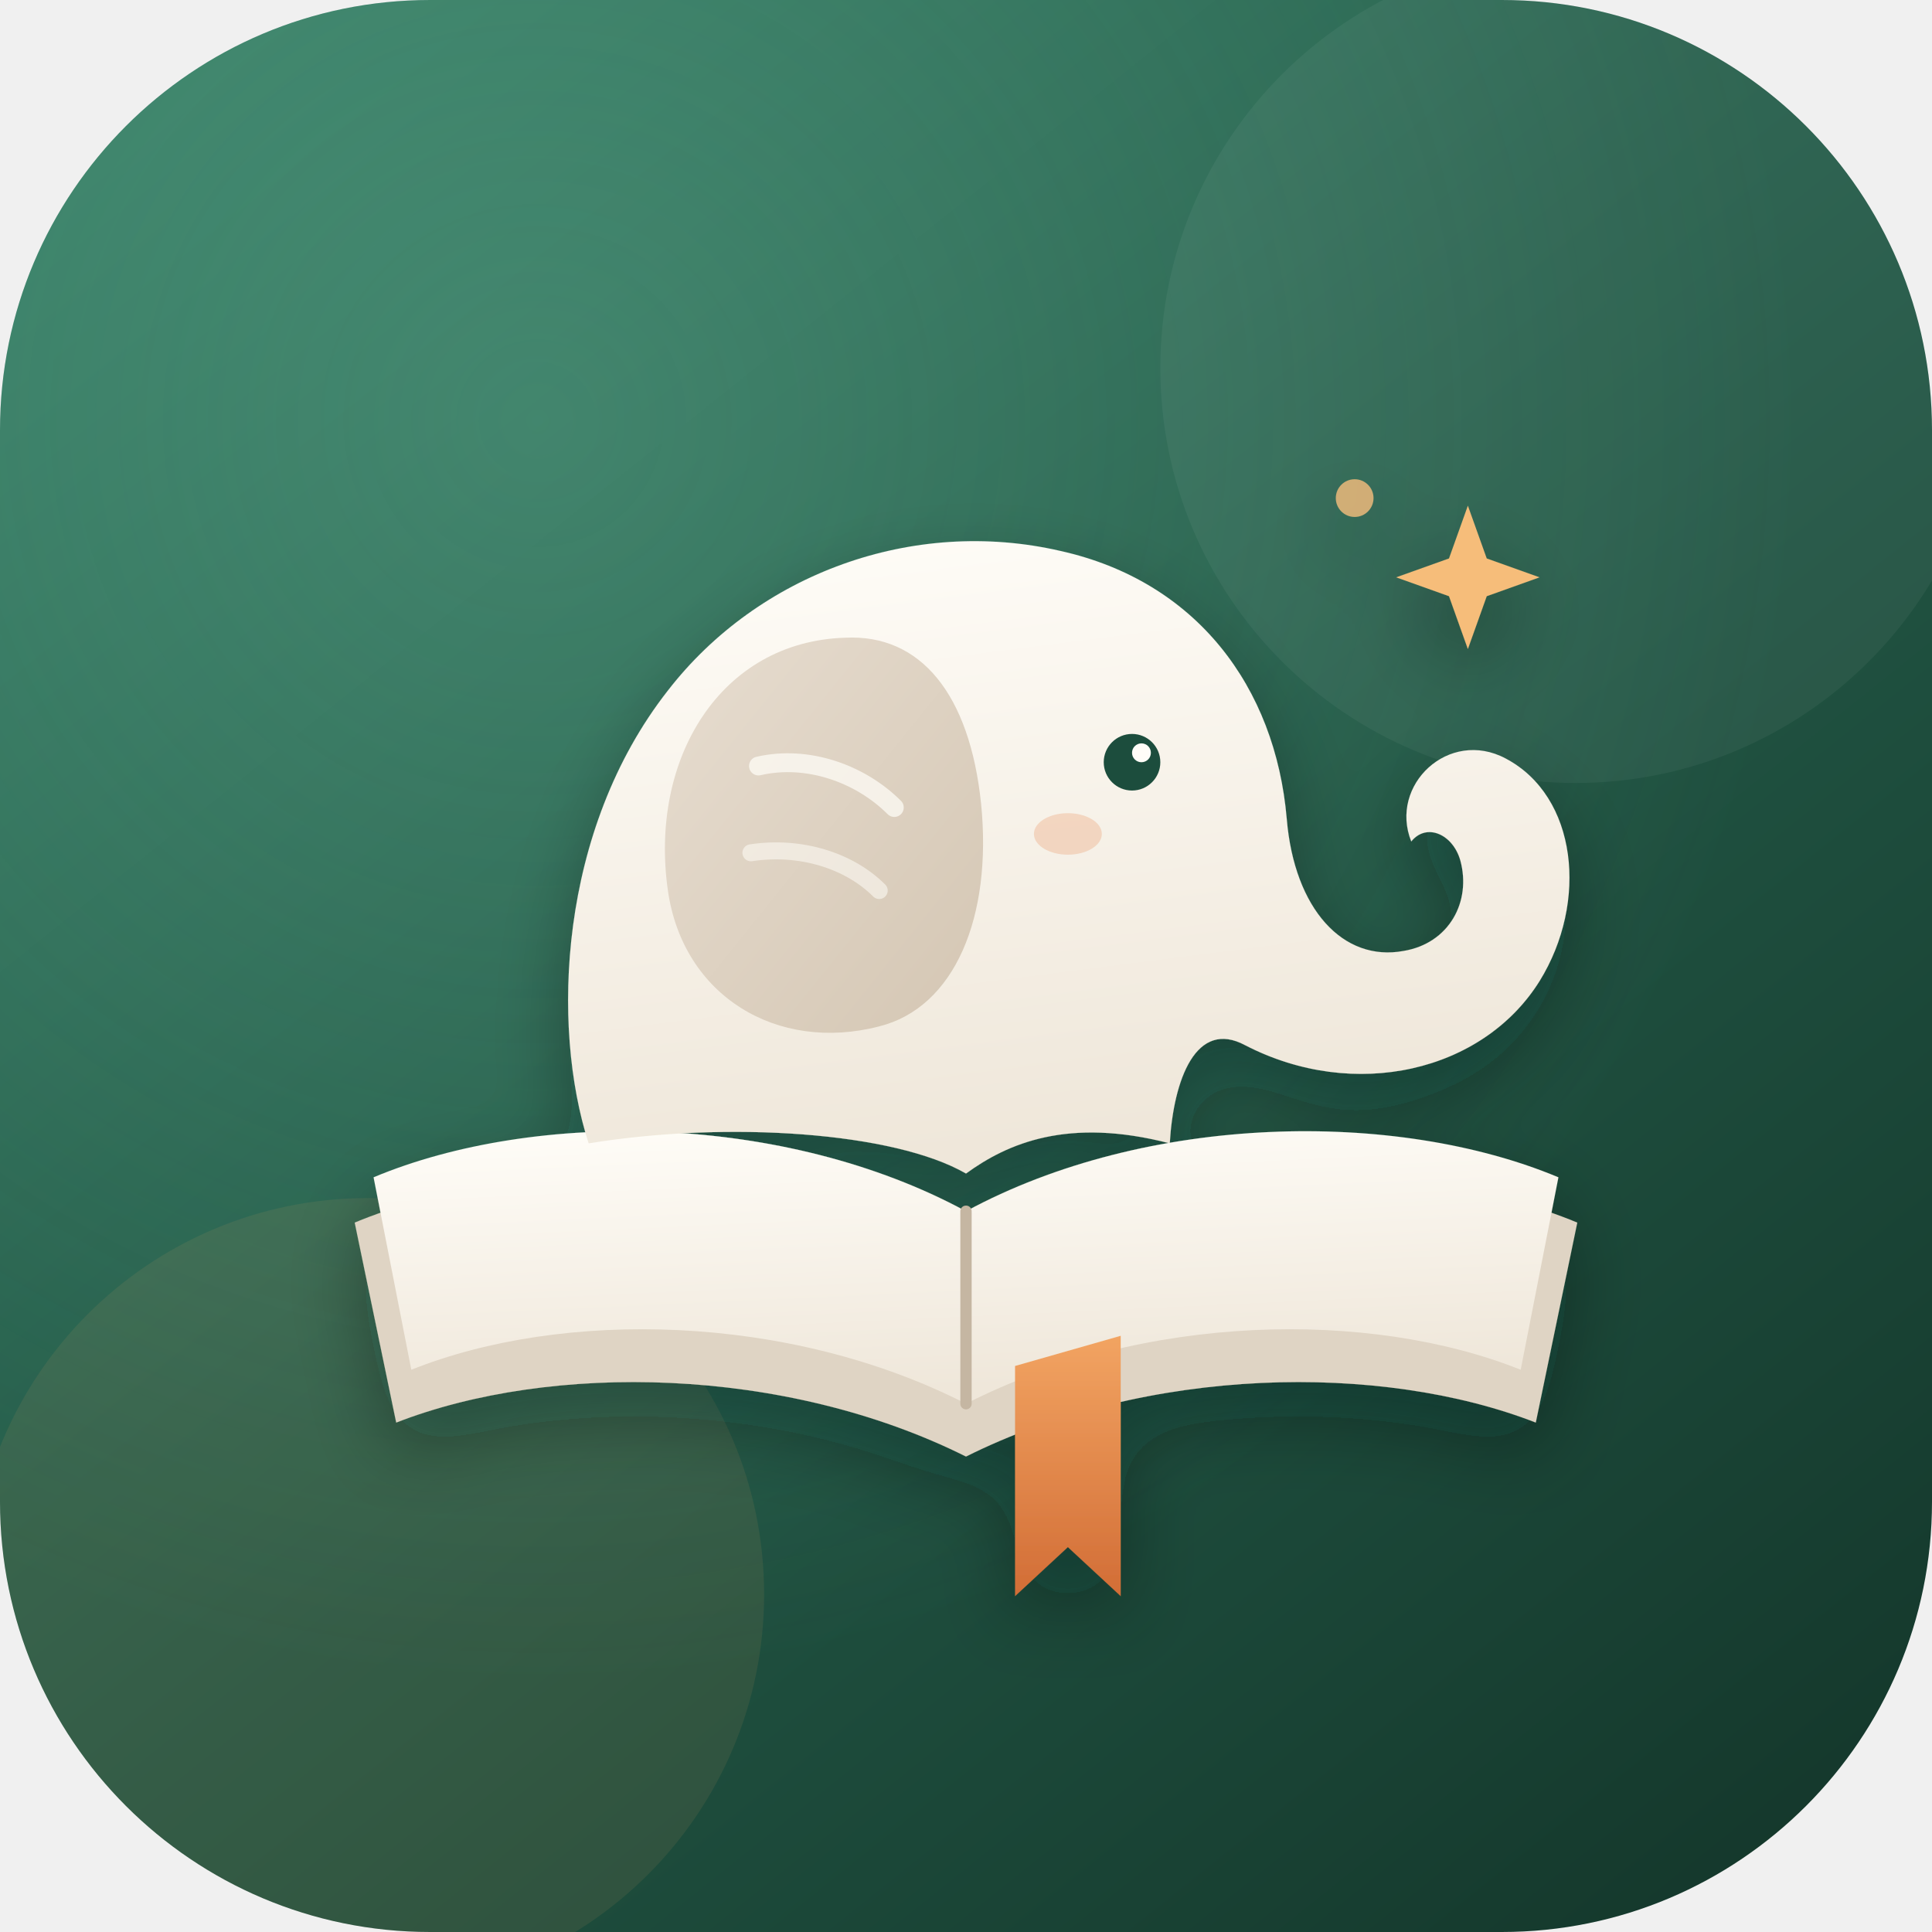
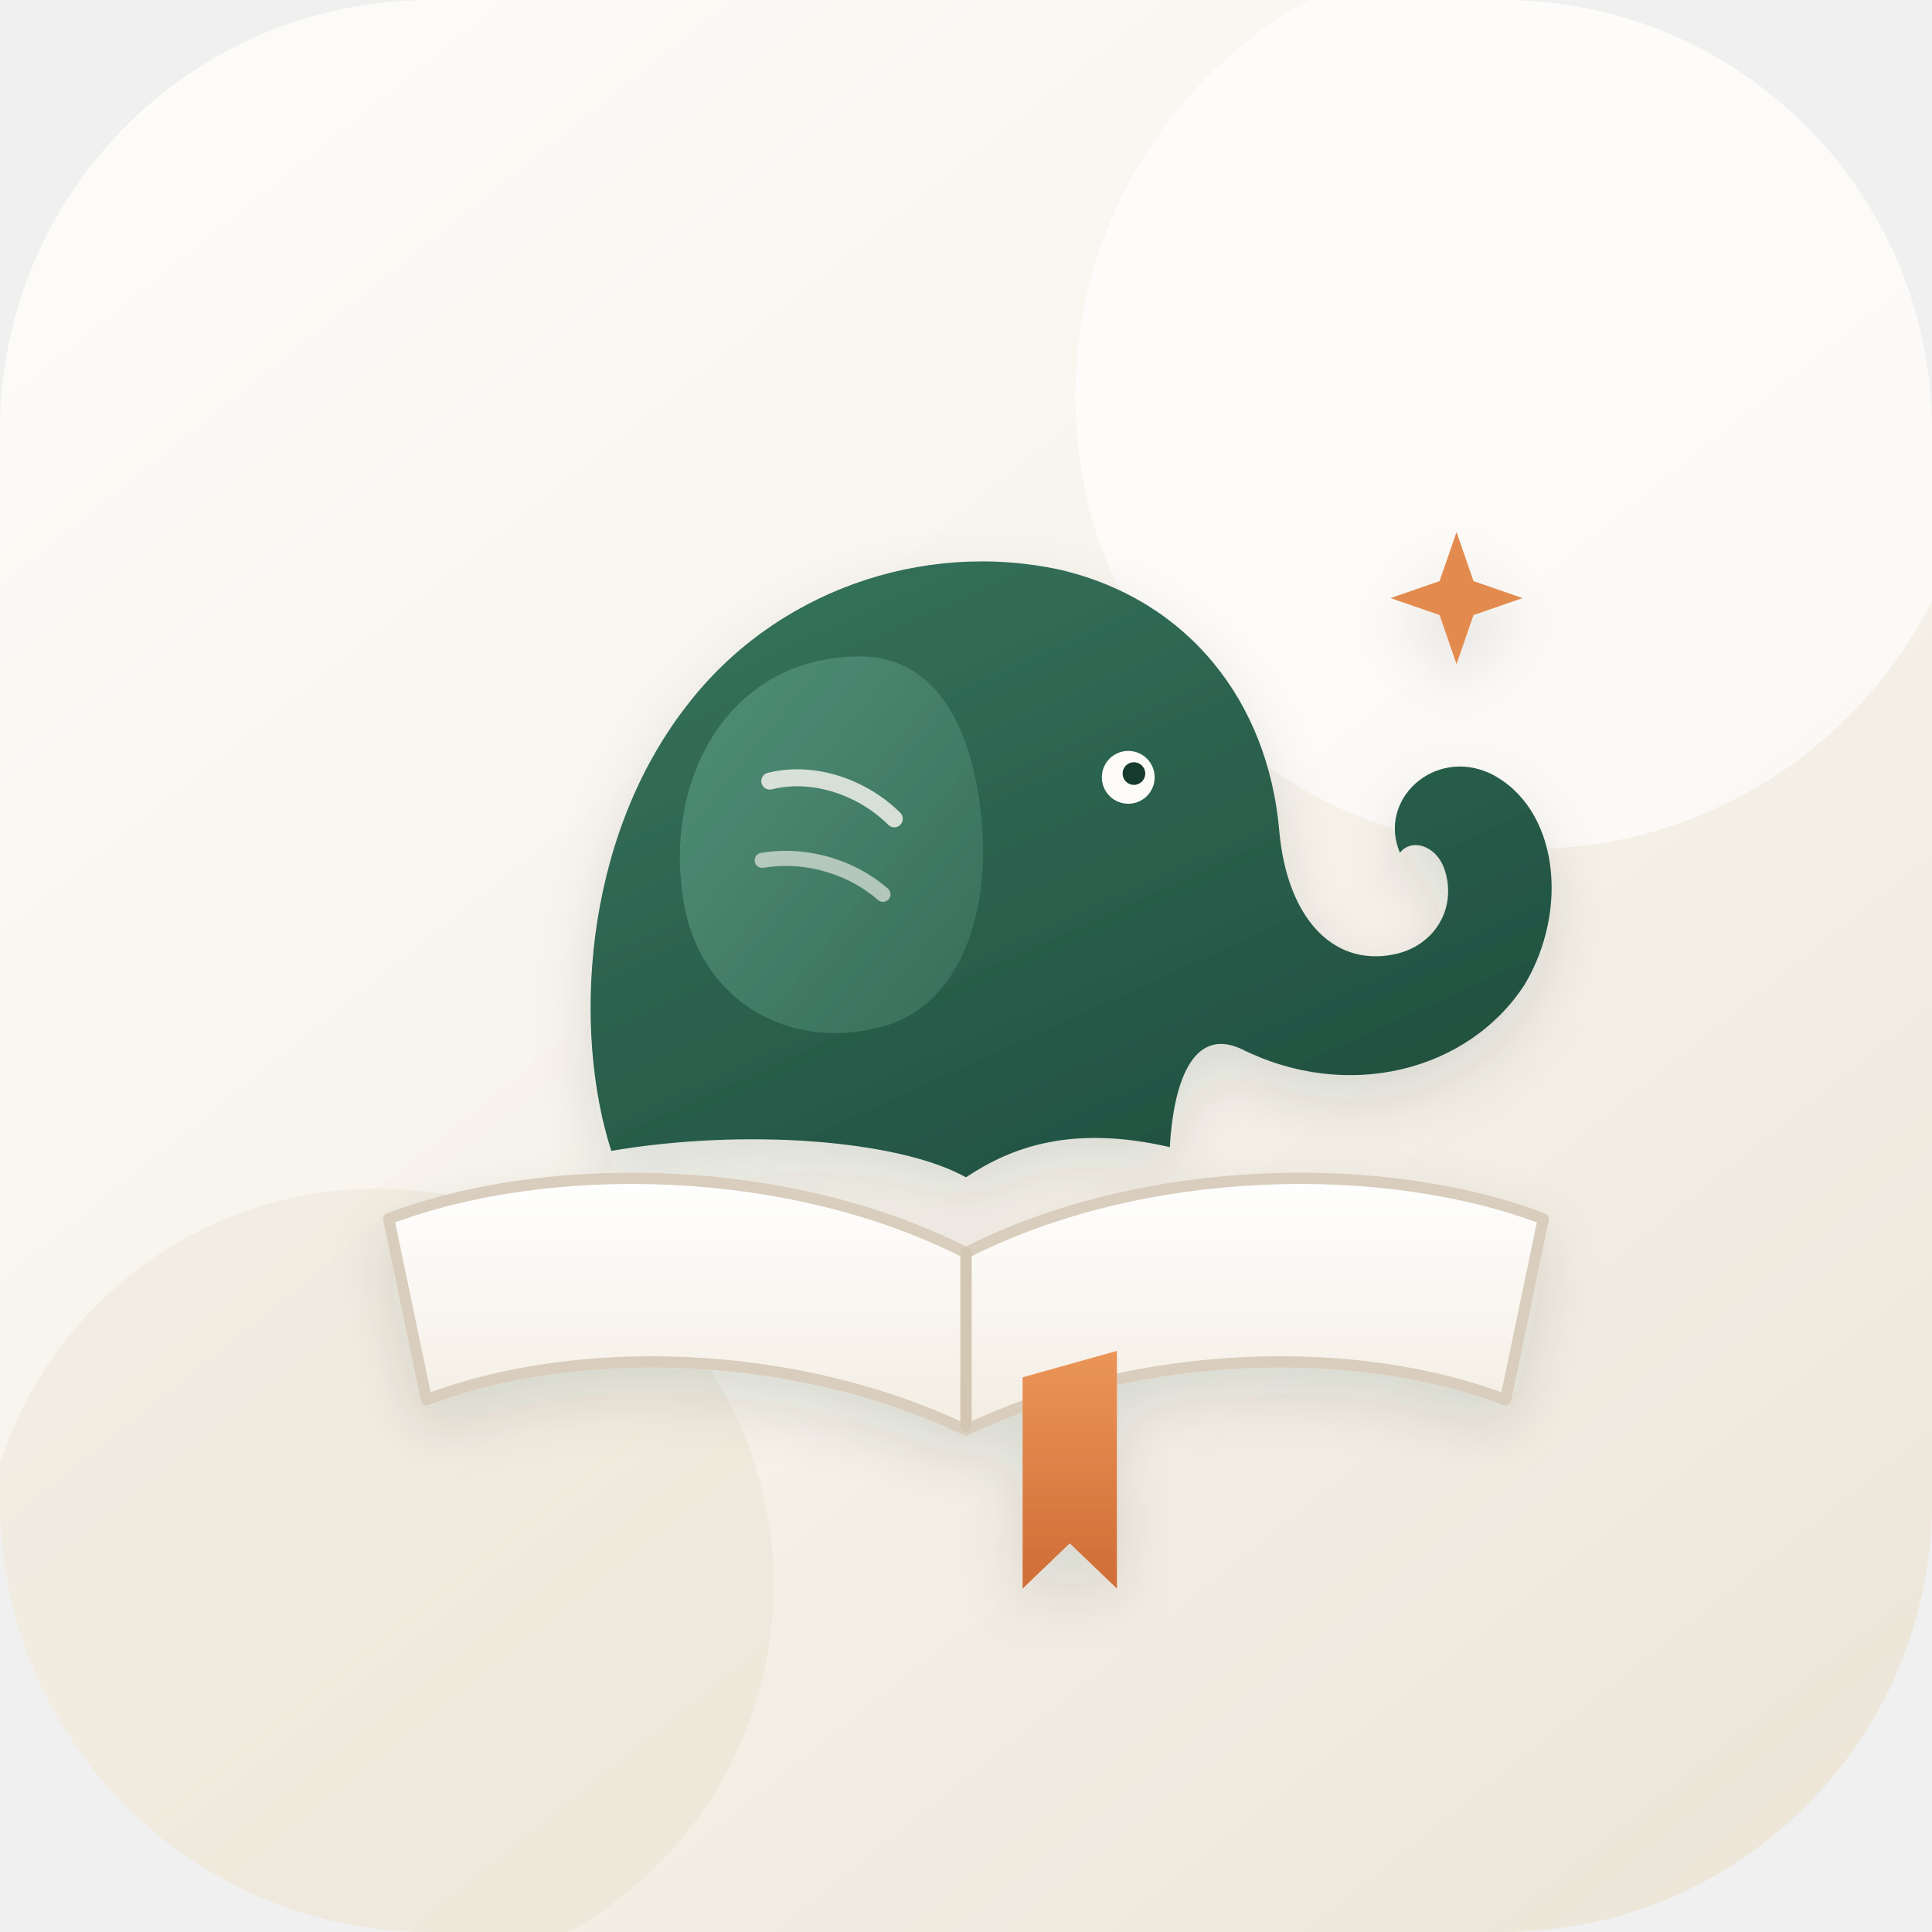
<svg xmlns="http://www.w3.org/2000/svg" viewBox="0 0 1024 1024" width="1024" height="1024">
  <defs>
-     <linearGradient id="bgGrad" x1="0.1" y1="0" x2="0.9" y2="1">
-       <stop offset="0%" stop-color="#357A62" />
-       <stop offset="52%" stop-color="#225745" />
-       <stop offset="100%" stop-color="#14372B" />
+     <linearGradient id="lightBg" x1="0.1" y1="0" x2="0.9" y2="1">
+       <stop offset="0%" stop-color="#FDFCF9" />
+       <stop offset="55%" stop-color="#F6F2EA" />
+       <stop offset="100%" stop-color="#ECE5D8" />
    </linearGradient>
-     <radialGradient id="glowTop" cx="0.28" cy="0.22" r="0.65">
-       <stop offset="0%" stop-color="#8FE3C2" stop-opacity="0.22" />
-       <stop offset="100%" stop-color="#8FE3C2" stop-opacity="0" />
-     </radialGradient>
-     <linearGradient id="creamGrad" x1="0" y1="0" x2="0.2" y2="1">
-       <stop offset="0%" stop-color="#FFFDF8" />
-       <stop offset="100%" stop-color="#EFE7DA" />
+     <linearGradient id="eleGreen" x1="0.15" y1="0" x2="0.85" y2="1">
+       <stop offset="0%" stop-color="#35725C" />
+       <stop offset="100%" stop-color="#1F4D3D" />
    </linearGradient>
-     <linearGradient id="earGrad" x1="0" y1="0" x2="1" y2="1">
-       <stop offset="0%" stop-color="#E7DDD0" />
-       <stop offset="100%" stop-color="#D4C6B3" />
+     <linearGradient id="earSoft" x1="0" y1="0" x2="1" y2="1">
+       <stop offset="0%" stop-color="#518F78" />
+       <stop offset="100%" stop-color="#366E5A" />
    </linearGradient>
-     <linearGradient id="ribbonGrad" x1="0" y1="0" x2="0" y2="1">
-       <stop offset="0%" stop-color="#F2A462" />
-       <stop offset="100%" stop-color="#D26D36" />
+     <linearGradient id="bookBase" x1="0" y1="0" x2="0" y2="1">
+       <stop offset="0%" stop-color="#FFFFFF" />
+       <stop offset="100%" stop-color="#F3EDE2" />
    </linearGradient>
-     <filter id="softShadow" x="-15%" y="-15%" width="130%" height="135%">
-       <feDropShadow dx="0" dy="18" stdDeviation="20" flood-color="#0B221A" flood-opacity="0.34" />
+     <linearGradient id="ribbonAmber" x1="0" y1="0" x2="0" y2="1">
+       <stop offset="0%" stop-color="#EB9557" />
+       <stop offset="100%" stop-color="#CF6D36" />
+     </linearGradient>
+     <filter id="gentleShadow" x="-15%" y="-15%" width="130%" height="135%">
+       <feDropShadow dx="0" dy="14" stdDeviation="16" flood-color="#22382F" flood-opacity="0.12" />
    </filter>
    <clipPath id="roundedClip">
      <rect width="1024" height="1024" rx="228" />
    </clipPath>
  </defs>
  <g clip-path="url(#roundedClip)">
-     <rect width="1024" height="1024" fill="url(#bgGrad)" />
-     <rect width="1024" height="1024" fill="url(#glowTop)" />
-     <circle cx="835" cy="195" r="220" fill="#FFFFFF" opacity="0.05" />
-     <circle cx="195" cy="845" r="210" fill="#F2A462" opacity="0.09" />
+     <rect width="1024" height="1024" fill="url(#lightBg)" />
+     <circle cx="810" cy="210" r="240" fill="#FFFFFF" opacity="0.65" />
+     <circle cx="200" cy="840" r="210" fill="#E3D6C3" opacity="0.28" />
  </g>
-   <g filter="url(#softShadow)">
-     <path d="M188 648 C275 612, 412 612, 512 664 C612 612, 749 612, 836 648              L814 754 C732 722, 608 724, 512 772 C416 724, 292 722, 210 754 Z" fill="#DFD4C4" />
-     <path d="M198 624 C284 588, 416 590, 512 642 C608 590, 740 588, 826 624              L806 726 C726 694, 606 696, 512 744 C418 696, 298 694, 218 726 Z" fill="url(#creamGrad)" />
-     <path d="M512 642 L512 744" stroke="#C5B6A2" stroke-width="6" stroke-linecap="round" />
-     <path d="M538 724 L594 708 L594 846 L566 820 L538 846 Z" fill="url(#ribbonGrad)" />
-     <path d="M312 606              C292 544, 296 440, 354 366              C402 304, 484 274, 562 292              C634 308, 676 364, 682 434              C686 482, 712 510, 744 504              C768 500, 780 478, 774 456              C770 442, 756 436, 748 446              C736 416, 768 386, 798 402              C836 422, 842 478, 816 520              C786 568, 718 584, 660 554              C634 540, 622 572, 620 606              C566 592, 534 606, 512 622              C474 600, 386 594, 312 606 Z" fill="url(#creamGrad)" />
-     <path d="M448 338              C382 340, 344 402, 354 472              C362 528, 412 558, 466 544              C506 534, 526 486, 520 426              C514 368, 488 336, 448 338 Z" fill="url(#earGrad)" />
-     <path d="M402 406 C428 400, 456 410, 474 428" fill="none" stroke="#FFFDF8" stroke-width="10" stroke-linecap="round" opacity="0.72" />
-     <path d="M398 452 C424 448, 450 456, 466 472" fill="none" stroke="#FFFDF8" stroke-width="9" stroke-linecap="round" opacity="0.55" />
-     <circle cx="600" cy="404" r="15" fill="#1E4E3D" />
-     <circle cx="605" cy="399" r="5" fill="#FFFDF8" />
-     <ellipse cx="566" cy="442" rx="18" ry="11" fill="#E99A6B" opacity="0.32" />
-     <path d="M778 268 L788 296 L816 306 L788 316 L778 344 L768 316 L740 306 L768 296 Z" fill="#F6BD7A" />
-     <circle cx="718" cy="264" r="10" fill="#F6BD7A" opacity="0.8" />
+   <g filter="url(#gentleShadow)">
+     <path d="M206 646 C290 614, 418 616, 512 664 C606 616, 734 614, 818 646              L798 742 C720 712, 604 714, 512 758 C420 714, 304 712, 226 742 Z" fill="url(#bookBase)" stroke="#D9CEBD" stroke-width="6" stroke-linejoin="round" />
+     <path d="M512 664 L512 756" stroke="#D3C6B3" stroke-width="6" stroke-linecap="round" />
+     <path d="M542 730 L592 716 L592 842 L567 818 L542 842 Z" fill="url(#ribbonAmber)" />
+     <path d="M324 610              C304 548, 308 446, 364 374              C410 314, 488 286, 562 302              C630 318, 672 372, 678 440              C682 486, 706 512, 738 506              C760 502, 772 482, 766 462              C762 448, 748 444, 742 452              C730 424, 760 396, 790 410              C826 428, 832 482, 808 522              C778 568, 714 584, 658 556              C632 544, 622 574, 620 608              C568 596, 536 608, 512 624              C476 604, 394 598, 324 610 Z" fill="url(#eleGreen)" />
+     <path d="M452 348              C388 350, 352 410, 362 476              C370 530, 418 558, 468 544              C506 534, 526 488, 520 432              C514 376, 490 346, 452 348 Z" fill="url(#earSoft)" />
+     <path d="M408 414 C432 408, 458 418, 474 434" fill="none" stroke="#F8F5EE" stroke-width="9" stroke-linecap="round" opacity="0.82" />
+     <path d="M404 456 C428 452, 452 460, 468 474" fill="none" stroke="#F8F5EE" stroke-width="8" stroke-linecap="round" opacity="0.62" />
+     <circle cx="598" cy="412" r="14" fill="#FCFBF8" />
+     <circle cx="601" cy="410" r="6" fill="#173A2E" />
+     <path d="M772 282 L781 308 L807 317 L781 326 L772 352 L763 326 L737 317 L763 308 Z" fill="#E38B4F" />
  </g>
</svg>
